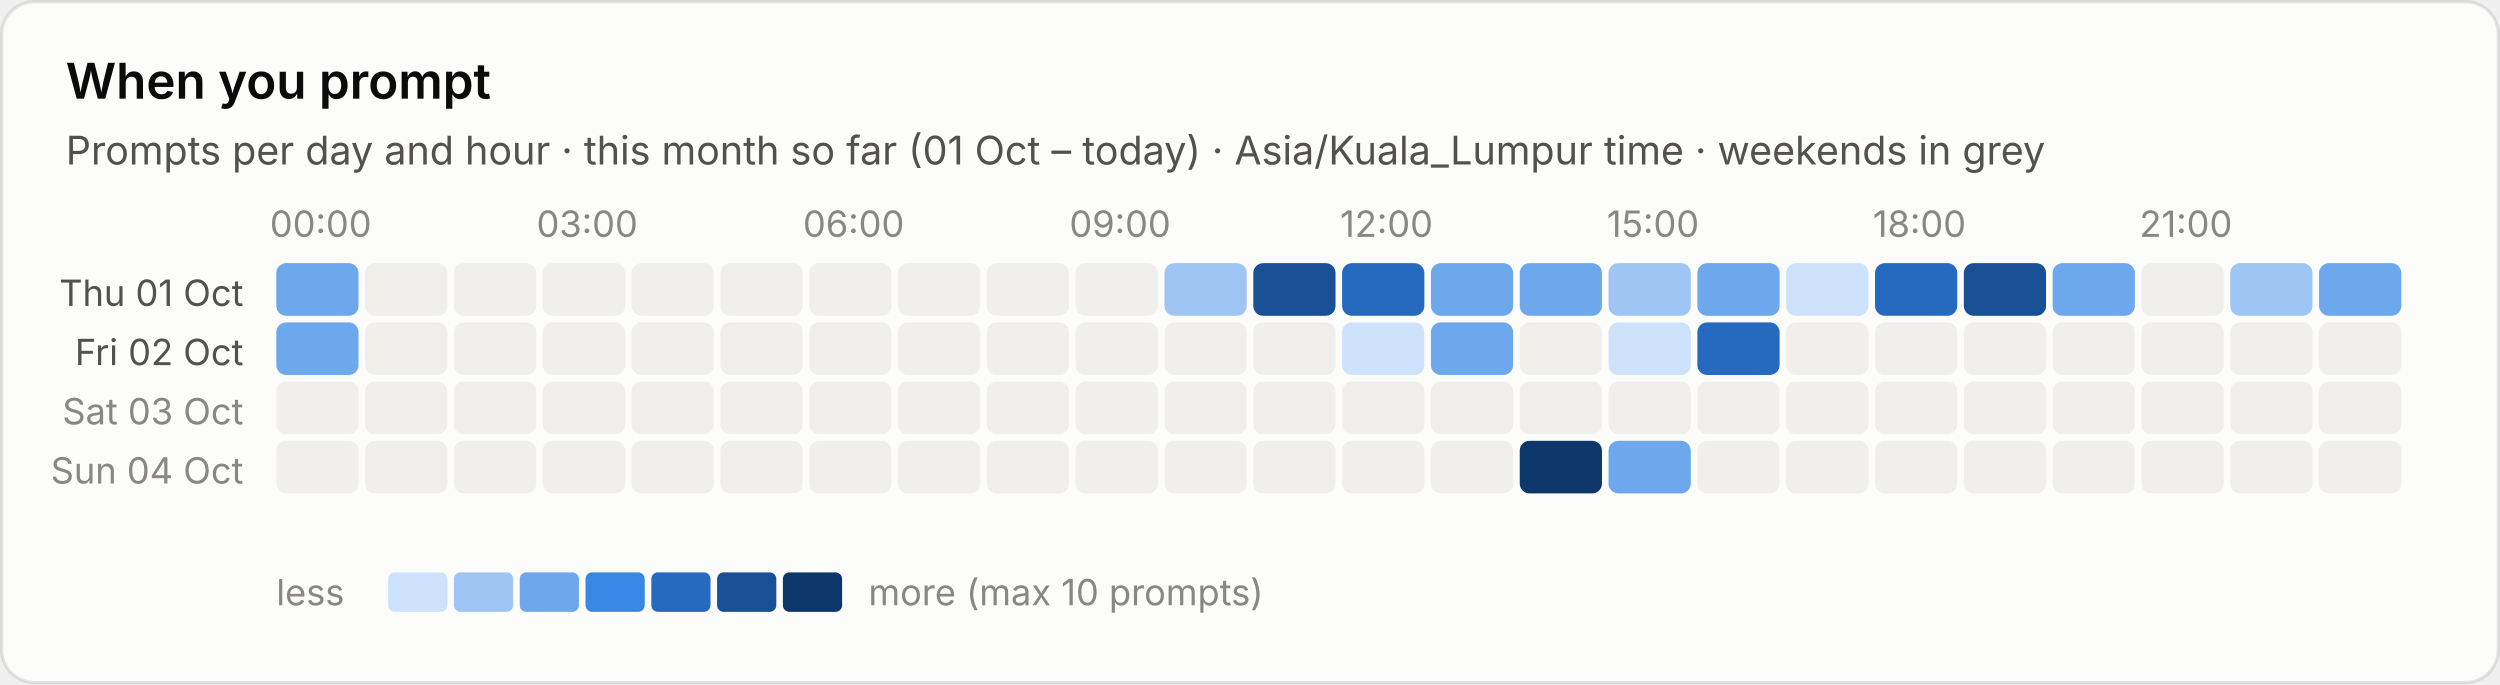
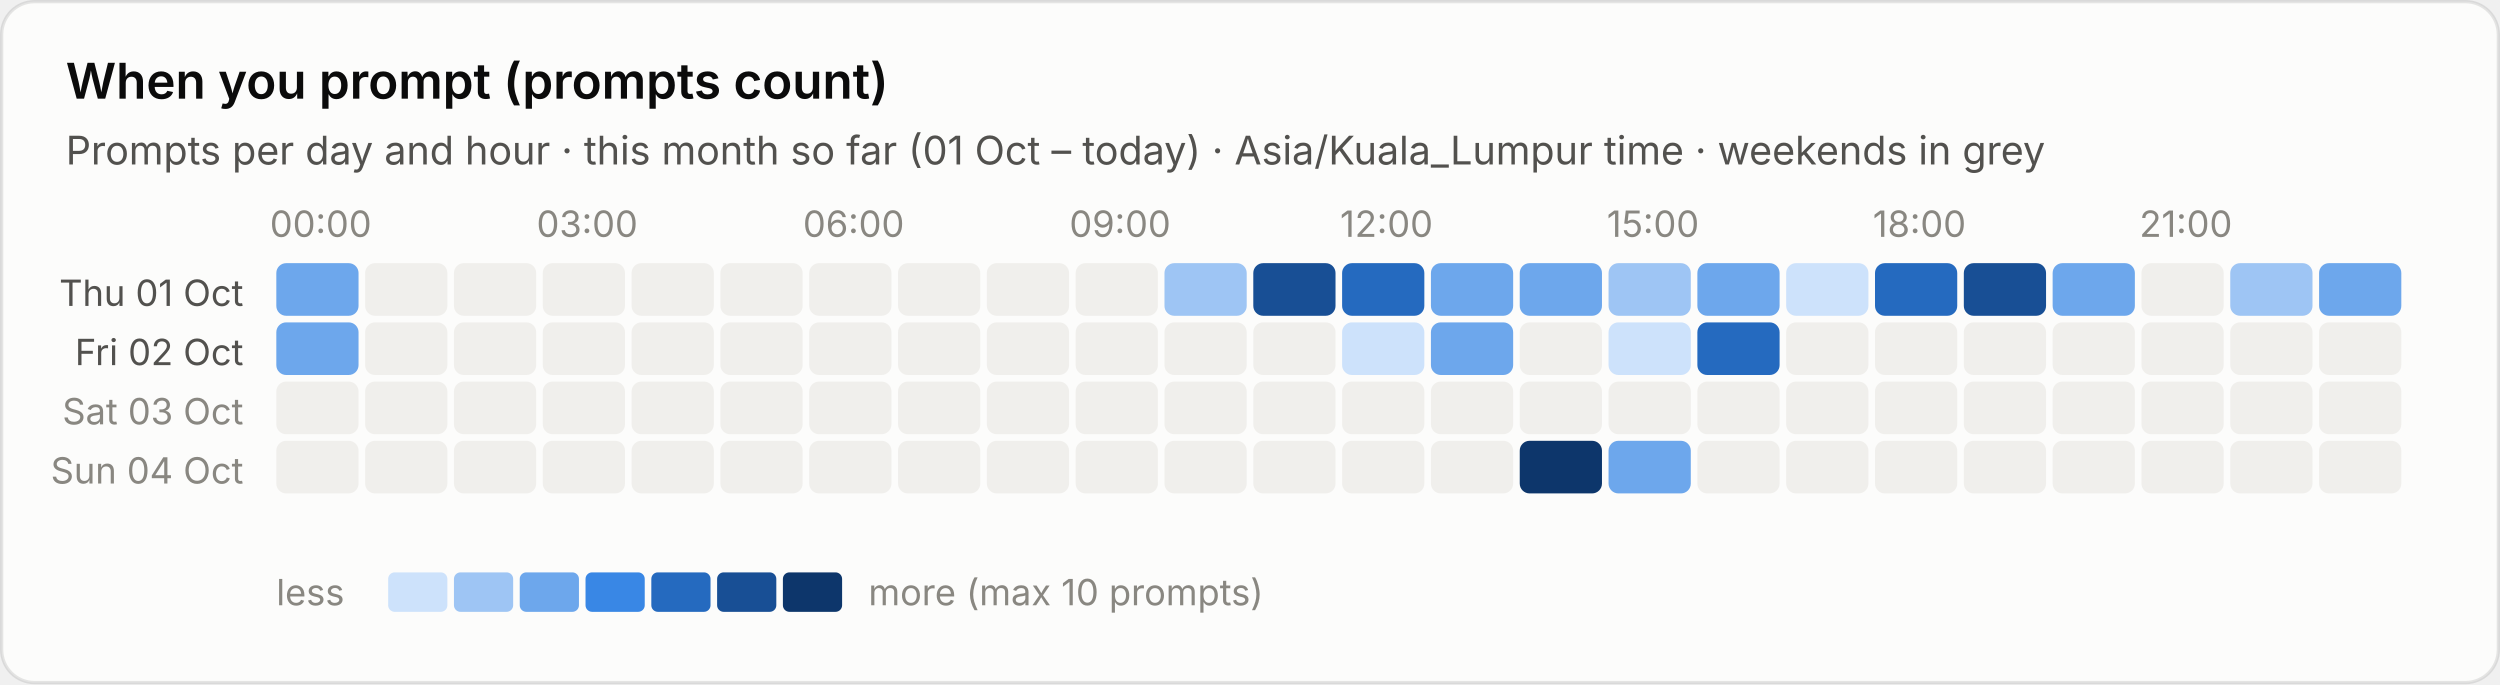
- <svg xmlns="http://www.w3.org/2000/svg" viewBox="0 0 760 208" width="760" height="208" role="img" aria-label="When you prompt">
-   <style>text{font-family:system-ui,-apple-system,"Segoe UI",sans-serif;font-variant-numeric:tabular-nums}.bg{fill:#fcfcfb;stroke:rgba(11,11,11,.10)}.tp{fill:#0b0b0b}.ts{fill:#52514e}.tm{fill:#898781}.grid{stroke:#e1e0d9;stroke-width:1}.base{stroke:#c3c2b7;stroke-width:1}.so{fill:#b5b3ad}.lo{stroke:#b5b3ad}.qe{fill:#f0efec}.ring{stroke:#fcfcfb}.area{fill-opacity:.1}.s0{fill:#2a78d6}.l0{stroke:#2a78d6}.s1{fill:#eb6834}.l1{stroke:#eb6834}.s2{fill:#1baf7a}.l2{stroke:#1baf7a}.s3{fill:#eda100}.l3{stroke:#eda100}.s4{fill:#e87ba4}.l4{stroke:#e87ba4}.s5{fill:#008300}.l5{stroke:#008300}.s6{fill:#4a3aa7}.l6{stroke:#4a3aa7}.s7{fill:#e34948}.l7{stroke:#e34948}.q0{fill:#cde2fb}.q1{fill:#9ec5f4}.q2{fill:#6da7ec}.q3{fill:#3987e5}.q4{fill:#256abf}.q5{fill:#184f95}.q6{fill:#0d366b}.r0{fill:#f8d4d4}.r1{fill:#ec8f8f}.r2{fill:#c42f2f}.a0{fill:#fbedc9}.a1{fill:#f5d27f}.a2{fill:#e8ac2c}.a3{fill:#c98500}.a4{fill:#8f5d00}.tq0{fill:#0b0b0b}.tq1{fill:#0b0b0b}.tq2{fill:#0b0b0b}.tq3{fill:#ffffff}.tq4{fill:#ffffff}.tq5{fill:#ffffff}.tq6{fill:#ffffff}.tr0{fill:#0b0b0b}.tr1{fill:#0b0b0b}.tr2{fill:#ffffff}.ta0{fill:#0b0b0b}.ta1{fill:#0b0b0b}.ta2{fill:#0b0b0b}.ta3{fill:#ffffff}.ta4{fill:#ffffff}.tw{fill:#ffffff}@media (prefers-color-scheme:dark){.bg{fill:#1a1a19;stroke:rgba(255,255,255,.10)}.tp{fill:#fff}.ts{fill:#c3c2b7}.tm{fill:#898781}.grid{stroke:#2c2c2a}.base{stroke:#383835}.so{fill:#5c5b57}.lo{stroke:#5c5b57}.qe{fill:#262624}.ring{stroke:#1a1a19}.s0{fill:#3987e5}.l0{stroke:#3987e5}.s1{fill:#d95926}.l1{stroke:#d95926}.s2{fill:#199e70}.l2{stroke:#199e70}.s3{fill:#c98500}.l3{stroke:#c98500}.s4{fill:#d55181}.l4{stroke:#d55181}.s5{fill:#008300}.l5{stroke:#008300}.s6{fill:#9085e9}.l6{stroke:#9085e9}.s7{fill:#e66767}.l7{stroke:#e66767}.q0{fill:#16263a}.q1{fill:#123a66}.q2{fill:#184f95}.q3{fill:#256abf}.q4{fill:#3987e5}.q5{fill:#6da7ec}.q6{fill:#b7d3f6}.r0{fill:#4a2023}.r1{fill:#8c2c2f}.r2{fill:#e25555}.a0{fill:#3a2d10}.a1{fill:#6b4e12}.a2{fill:#a87413}.a3{fill:#e0a526}.a4{fill:#f5d27f}.tq0{fill:#ffffff}.tq1{fill:#ffffff}.tq2{fill:#ffffff}.tq3{fill:#ffffff}.tq4{fill:#ffffff}.tq5{fill:#0b0b0b}.tq6{fill:#0b0b0b}.tr0{fill:#ffffff}.tr1{fill:#ffffff}.tr2{fill:#ffffff}.ta0{fill:#ffffff}.ta1{fill:#ffffff}.ta2{fill:#ffffff}.ta3{fill:#0b0b0b}.ta4{fill:#0b0b0b}.tw{fill:#ffffff}}</style>
+ <svg xmlns="http://www.w3.org/2000/svg" viewBox="0 0 760 208" width="760" height="208" role="img" aria-label="When you prompt (prompts count)">
+   <style>text{font-family:system-ui,-apple-system,"Segoe UI",sans-serif;font-variant-numeric:tabular-nums}.bg{fill:#fcfcfb;stroke:rgba(11,11,11,.10)}.tp{fill:#0b0b0b}.ts{fill:#52514e}.tm{fill:#898781}.grid{stroke:#e1e0d9;stroke-width:1}.base{stroke:#c3c2b7;stroke-width:1}.so{fill:#b5b3ad}.lo{stroke:#b5b3ad}.qe{fill:#f0efec}.ring{stroke:#fcfcfb}.area{fill-opacity:.1}.s0{fill:#2a78d6}.l0{stroke:#2a78d6}.s1{fill:#eb6834}.l1{stroke:#eb6834}.s2{fill:#1baf7a}.l2{stroke:#1baf7a}.s3{fill:#eda100}.l3{stroke:#eda100}.s4{fill:#e87ba4}.l4{stroke:#e87ba4}.s5{fill:#008300}.l5{stroke:#008300}.s6{fill:#4a3aa7}.l6{stroke:#4a3aa7}.s7{fill:#e34948}.l7{stroke:#e34948}.q0{fill:#cde2fb}.q1{fill:#9ec5f4}.q2{fill:#6da7ec}.q3{fill:#3987e5}.q4{fill:#256abf}.q5{fill:#184f95}.q6{fill:#0d366b}.r0{fill:#f8d4d4}.r1{fill:#ec8f8f}.r2{fill:#c42f2f}.a0{fill:#fbe3e3}.a1{fill:#f5b8b8}.a2{fill:#ec8f8f}.a3{fill:#d65252}.a4{fill:#a82525}.tq0{fill:#0b0b0b}.tq1{fill:#0b0b0b}.tq2{fill:#0b0b0b}.tq3{fill:#ffffff}.tq4{fill:#ffffff}.tq5{fill:#ffffff}.tq6{fill:#ffffff}.tr0{fill:#0b0b0b}.tr1{fill:#0b0b0b}.tr2{fill:#ffffff}.ta0{fill:#0b0b0b}.ta1{fill:#0b0b0b}.ta2{fill:#0b0b0b}.ta3{fill:#ffffff}.ta4{fill:#ffffff}.tw{fill:#ffffff}@media (prefers-color-scheme:dark){.bg{fill:#1a1a19;stroke:rgba(255,255,255,.10)}.tp{fill:#fff}.ts{fill:#c3c2b7}.tm{fill:#898781}.grid{stroke:#2c2c2a}.base{stroke:#383835}.so{fill:#5c5b57}.lo{stroke:#5c5b57}.qe{fill:#262624}.ring{stroke:#1a1a19}.s0{fill:#3987e5}.l0{stroke:#3987e5}.s1{fill:#d95926}.l1{stroke:#d95926}.s2{fill:#199e70}.l2{stroke:#199e70}.s3{fill:#c98500}.l3{stroke:#c98500}.s4{fill:#d55181}.l4{stroke:#d55181}.s5{fill:#008300}.l5{stroke:#008300}.s6{fill:#9085e9}.l6{stroke:#9085e9}.s7{fill:#e66767}.l7{stroke:#e66767}.q0{fill:#16263a}.q1{fill:#123a66}.q2{fill:#184f95}.q3{fill:#256abf}.q4{fill:#3987e5}.q5{fill:#6da7ec}.q6{fill:#b7d3f6}.r0{fill:#4a2023}.r1{fill:#8c2c2f}.r2{fill:#e25555}.a0{fill:#3a1a1c}.a1{fill:#5e2427}.a2{fill:#8c2c2f}.a3{fill:#c43c3f}.a4{fill:#f07070}.tq0{fill:#ffffff}.tq1{fill:#ffffff}.tq2{fill:#ffffff}.tq3{fill:#ffffff}.tq4{fill:#ffffff}.tq5{fill:#0b0b0b}.tq6{fill:#0b0b0b}.tr0{fill:#ffffff}.tr1{fill:#ffffff}.tr2{fill:#ffffff}.ta0{fill:#ffffff}.ta1{fill:#ffffff}.ta2{fill:#ffffff}.ta3{fill:#ffffff}.ta4{fill:#0b0b0b}.tw{fill:#ffffff}}</style>
  <rect class="bg" x=".5" y=".5" width="759" height="207" rx="10" />
-   <text class="tp" x="20" y="30" font-size="15" font-weight="600">When you prompt</text>
+   <text class="tp" x="20" y="30" font-size="15" font-weight="600">When you prompt (prompts count)</text>
  <text class="ts" x="20" y="50" font-size="12">Prompts per day and hour · this month so far (01 Oct – today) · Asia/Kuala_Lumpur time · weekends in grey</text>
  <text class="tm" x="97.5" y="72" font-size="11" text-anchor="middle">00:00</text>
  <text class="tm" x="178.5" y="72" font-size="11" text-anchor="middle">03:00</text>
  <text class="tm" x="259.5" y="72" font-size="11" text-anchor="middle">06:00</text>
  <text class="tm" x="340.5" y="72" font-size="11" text-anchor="middle">09:00</text>
  <text class="tm" x="421.5" y="72" font-size="11" text-anchor="middle">12:00</text>
  <text class="tm" x="502.5" y="72" font-size="11" text-anchor="middle">15:00</text>
  <text class="tm" x="583.5" y="72" font-size="11" text-anchor="middle">18:00</text>
  <text class="tm" x="664.5" y="72" font-size="11" text-anchor="middle">21:00</text>
  <text class="ts" x="74" y="93.0" font-size="11" text-anchor="end">Thu 01 Oct</text>
  <rect class="q2" x="84.0" y="80.0" width="25" height="16" rx="3" />
  <rect class="qe" x="111.0" y="80.0" width="25" height="16" rx="3" />
  <rect class="qe" x="138.0" y="80.0" width="25" height="16" rx="3" />
  <rect class="qe" x="165.0" y="80.0" width="25" height="16" rx="3" />
  <rect class="qe" x="192.0" y="80.0" width="25" height="16" rx="3" />
  <rect class="qe" x="219.0" y="80.0" width="25" height="16" rx="3" />
  <rect class="qe" x="246.0" y="80.0" width="25" height="16" rx="3" />
  <rect class="qe" x="273.0" y="80.0" width="25" height="16" rx="3" />
  <rect class="qe" x="300.0" y="80.0" width="25" height="16" rx="3" />
  <rect class="qe" x="327.0" y="80.0" width="25" height="16" rx="3" />
  <rect class="q1" x="354.0" y="80.0" width="25" height="16" rx="3" />
  <rect class="q5" x="381.0" y="80.0" width="25" height="16" rx="3" />
  <rect class="q4" x="408.0" y="80.0" width="25" height="16" rx="3" />
  <rect class="q2" x="435.0" y="80.0" width="25" height="16" rx="3" />
  <rect class="q2" x="462.0" y="80.0" width="25" height="16" rx="3" />
  <rect class="q1" x="489.0" y="80.0" width="25" height="16" rx="3" />
  <rect class="q2" x="516.0" y="80.0" width="25" height="16" rx="3" />
  <rect class="q0" x="543.0" y="80.0" width="25" height="16" rx="3" />
  <rect class="q4" x="570.0" y="80.0" width="25" height="16" rx="3" />
  <rect class="q5" x="597.0" y="80.0" width="25" height="16" rx="3" />
  <rect class="q2" x="624.0" y="80.0" width="25" height="16" rx="3" />
  <rect class="qe" x="651.0" y="80.0" width="25" height="16" rx="3" />
  <rect class="q1" x="678.0" y="80.0" width="25" height="16" rx="3" />
  <rect class="q2" x="705.0" y="80.0" width="25" height="16" rx="3" />
  <text class="ts" x="74" y="111.0" font-size="11" text-anchor="end">Fri 02 Oct</text>
  <rect class="q2" x="84.0" y="98.0" width="25" height="16" rx="3" />
  <rect class="qe" x="111.0" y="98.0" width="25" height="16" rx="3" />
  <rect class="qe" x="138.0" y="98.0" width="25" height="16" rx="3" />
  <rect class="qe" x="165.0" y="98.0" width="25" height="16" rx="3" />
  <rect class="qe" x="192.0" y="98.0" width="25" height="16" rx="3" />
  <rect class="qe" x="219.0" y="98.0" width="25" height="16" rx="3" />
  <rect class="qe" x="246.0" y="98.0" width="25" height="16" rx="3" />
  <rect class="qe" x="273.0" y="98.0" width="25" height="16" rx="3" />
  <rect class="qe" x="300.0" y="98.0" width="25" height="16" rx="3" />
  <rect class="qe" x="327.0" y="98.0" width="25" height="16" rx="3" />
  <rect class="qe" x="354.0" y="98.0" width="25" height="16" rx="3" />
  <rect class="qe" x="381.0" y="98.0" width="25" height="16" rx="3" />
  <rect class="q0" x="408.0" y="98.0" width="25" height="16" rx="3" />
  <rect class="q2" x="435.0" y="98.0" width="25" height="16" rx="3" />
  <rect class="qe" x="462.0" y="98.0" width="25" height="16" rx="3" />
  <rect class="q0" x="489.0" y="98.0" width="25" height="16" rx="3" />
  <rect class="q4" x="516.0" y="98.0" width="25" height="16" rx="3" />
  <rect class="qe" x="543.0" y="98.0" width="25" height="16" rx="3" />
  <rect class="qe" x="570.0" y="98.0" width="25" height="16" rx="3" />
  <rect class="qe" x="597.0" y="98.0" width="25" height="16" rx="3" />
  <rect class="qe" x="624.0" y="98.0" width="25" height="16" rx="3" />
  <rect class="qe" x="651.0" y="98.0" width="25" height="16" rx="3" />
  <rect class="qe" x="678.0" y="98.0" width="25" height="16" rx="3" />
  <rect class="qe" x="705.0" y="98.0" width="25" height="16" rx="3" />
  <text class="tm" x="74" y="129.0" font-size="11" text-anchor="end">Sat 03 Oct</text>
  <rect class="qe" x="84.0" y="116.0" width="25" height="16" rx="3" />
  <rect class="qe" x="111.0" y="116.0" width="25" height="16" rx="3" />
  <rect class="qe" x="138.0" y="116.0" width="25" height="16" rx="3" />
  <rect class="qe" x="165.0" y="116.0" width="25" height="16" rx="3" />
  <rect class="qe" x="192.0" y="116.0" width="25" height="16" rx="3" />
  <rect class="qe" x="219.0" y="116.0" width="25" height="16" rx="3" />
  <rect class="qe" x="246.0" y="116.0" width="25" height="16" rx="3" />
  <rect class="qe" x="273.0" y="116.0" width="25" height="16" rx="3" />
  <rect class="qe" x="300.0" y="116.0" width="25" height="16" rx="3" />
  <rect class="qe" x="327.0" y="116.0" width="25" height="16" rx="3" />
  <rect class="qe" x="354.0" y="116.0" width="25" height="16" rx="3" />
  <rect class="qe" x="381.0" y="116.0" width="25" height="16" rx="3" />
  <rect class="qe" x="408.0" y="116.0" width="25" height="16" rx="3" />
  <rect class="qe" x="435.0" y="116.0" width="25" height="16" rx="3" />
  <rect class="qe" x="462.0" y="116.0" width="25" height="16" rx="3" />
  <rect class="qe" x="489.0" y="116.0" width="25" height="16" rx="3" />
  <rect class="qe" x="516.0" y="116.0" width="25" height="16" rx="3" />
  <rect class="qe" x="543.0" y="116.0" width="25" height="16" rx="3" />
  <rect class="qe" x="570.0" y="116.0" width="25" height="16" rx="3" />
  <rect class="qe" x="597.0" y="116.0" width="25" height="16" rx="3" />
  <rect class="qe" x="624.0" y="116.0" width="25" height="16" rx="3" />
  <rect class="qe" x="651.0" y="116.0" width="25" height="16" rx="3" />
  <rect class="qe" x="678.0" y="116.0" width="25" height="16" rx="3" />
  <rect class="qe" x="705.0" y="116.0" width="25" height="16" rx="3" />
  <text class="tm" x="74" y="147.0" font-size="11" text-anchor="end">Sun 04 Oct</text>
  <rect class="qe" x="84.0" y="134.0" width="25" height="16" rx="3" />
  <rect class="qe" x="111.0" y="134.0" width="25" height="16" rx="3" />
  <rect class="qe" x="138.0" y="134.0" width="25" height="16" rx="3" />
  <rect class="qe" x="165.0" y="134.0" width="25" height="16" rx="3" />
  <rect class="qe" x="192.0" y="134.0" width="25" height="16" rx="3" />
  <rect class="qe" x="219.0" y="134.0" width="25" height="16" rx="3" />
  <rect class="qe" x="246.0" y="134.0" width="25" height="16" rx="3" />
  <rect class="qe" x="273.0" y="134.0" width="25" height="16" rx="3" />
  <rect class="qe" x="300.0" y="134.0" width="25" height="16" rx="3" />
  <rect class="qe" x="327.0" y="134.0" width="25" height="16" rx="3" />
  <rect class="qe" x="354.0" y="134.0" width="25" height="16" rx="3" />
  <rect class="qe" x="381.0" y="134.0" width="25" height="16" rx="3" />
  <rect class="qe" x="408.0" y="134.0" width="25" height="16" rx="3" />
  <rect class="qe" x="435.0" y="134.0" width="25" height="16" rx="3" />
  <rect class="q6" x="462.0" y="134.0" width="25" height="16" rx="3" />
  <rect class="q2" x="489.0" y="134.0" width="25" height="16" rx="3" />
  <rect class="qe" x="516.0" y="134.0" width="25" height="16" rx="3" />
  <rect class="qe" x="543.0" y="134.0" width="25" height="16" rx="3" />
  <rect class="qe" x="570.0" y="134.0" width="25" height="16" rx="3" />
  <rect class="qe" x="597.0" y="134.0" width="25" height="16" rx="3" />
  <rect class="qe" x="624.0" y="134.0" width="25" height="16" rx="3" />
  <rect class="qe" x="651.0" y="134.0" width="25" height="16" rx="3" />
  <rect class="qe" x="678.0" y="134.0" width="25" height="16" rx="3" />
  <rect class="qe" x="705.0" y="134.0" width="25" height="16" rx="3" />
  <text class="tm" x="84" y="184" font-size="11">less</text>
  <rect class="q0" x="118" y="174" width="18" height="12" rx="2" />
  <rect class="q1" x="138" y="174" width="18" height="12" rx="2" />
  <rect class="q2" x="158" y="174" width="18" height="12" rx="2" />
  <rect class="q3" x="178" y="174" width="18" height="12" rx="2" />
  <rect class="q4" x="198" y="174" width="18" height="12" rx="2" />
  <rect class="q5" x="218" y="174" width="18" height="12" rx="2" />
  <rect class="q6" x="238" y="174" width="18" height="12" rx="2" />
  <text class="tm" x="264" y="184" font-size="11">more (max 10 prompts)</text>
</svg>
